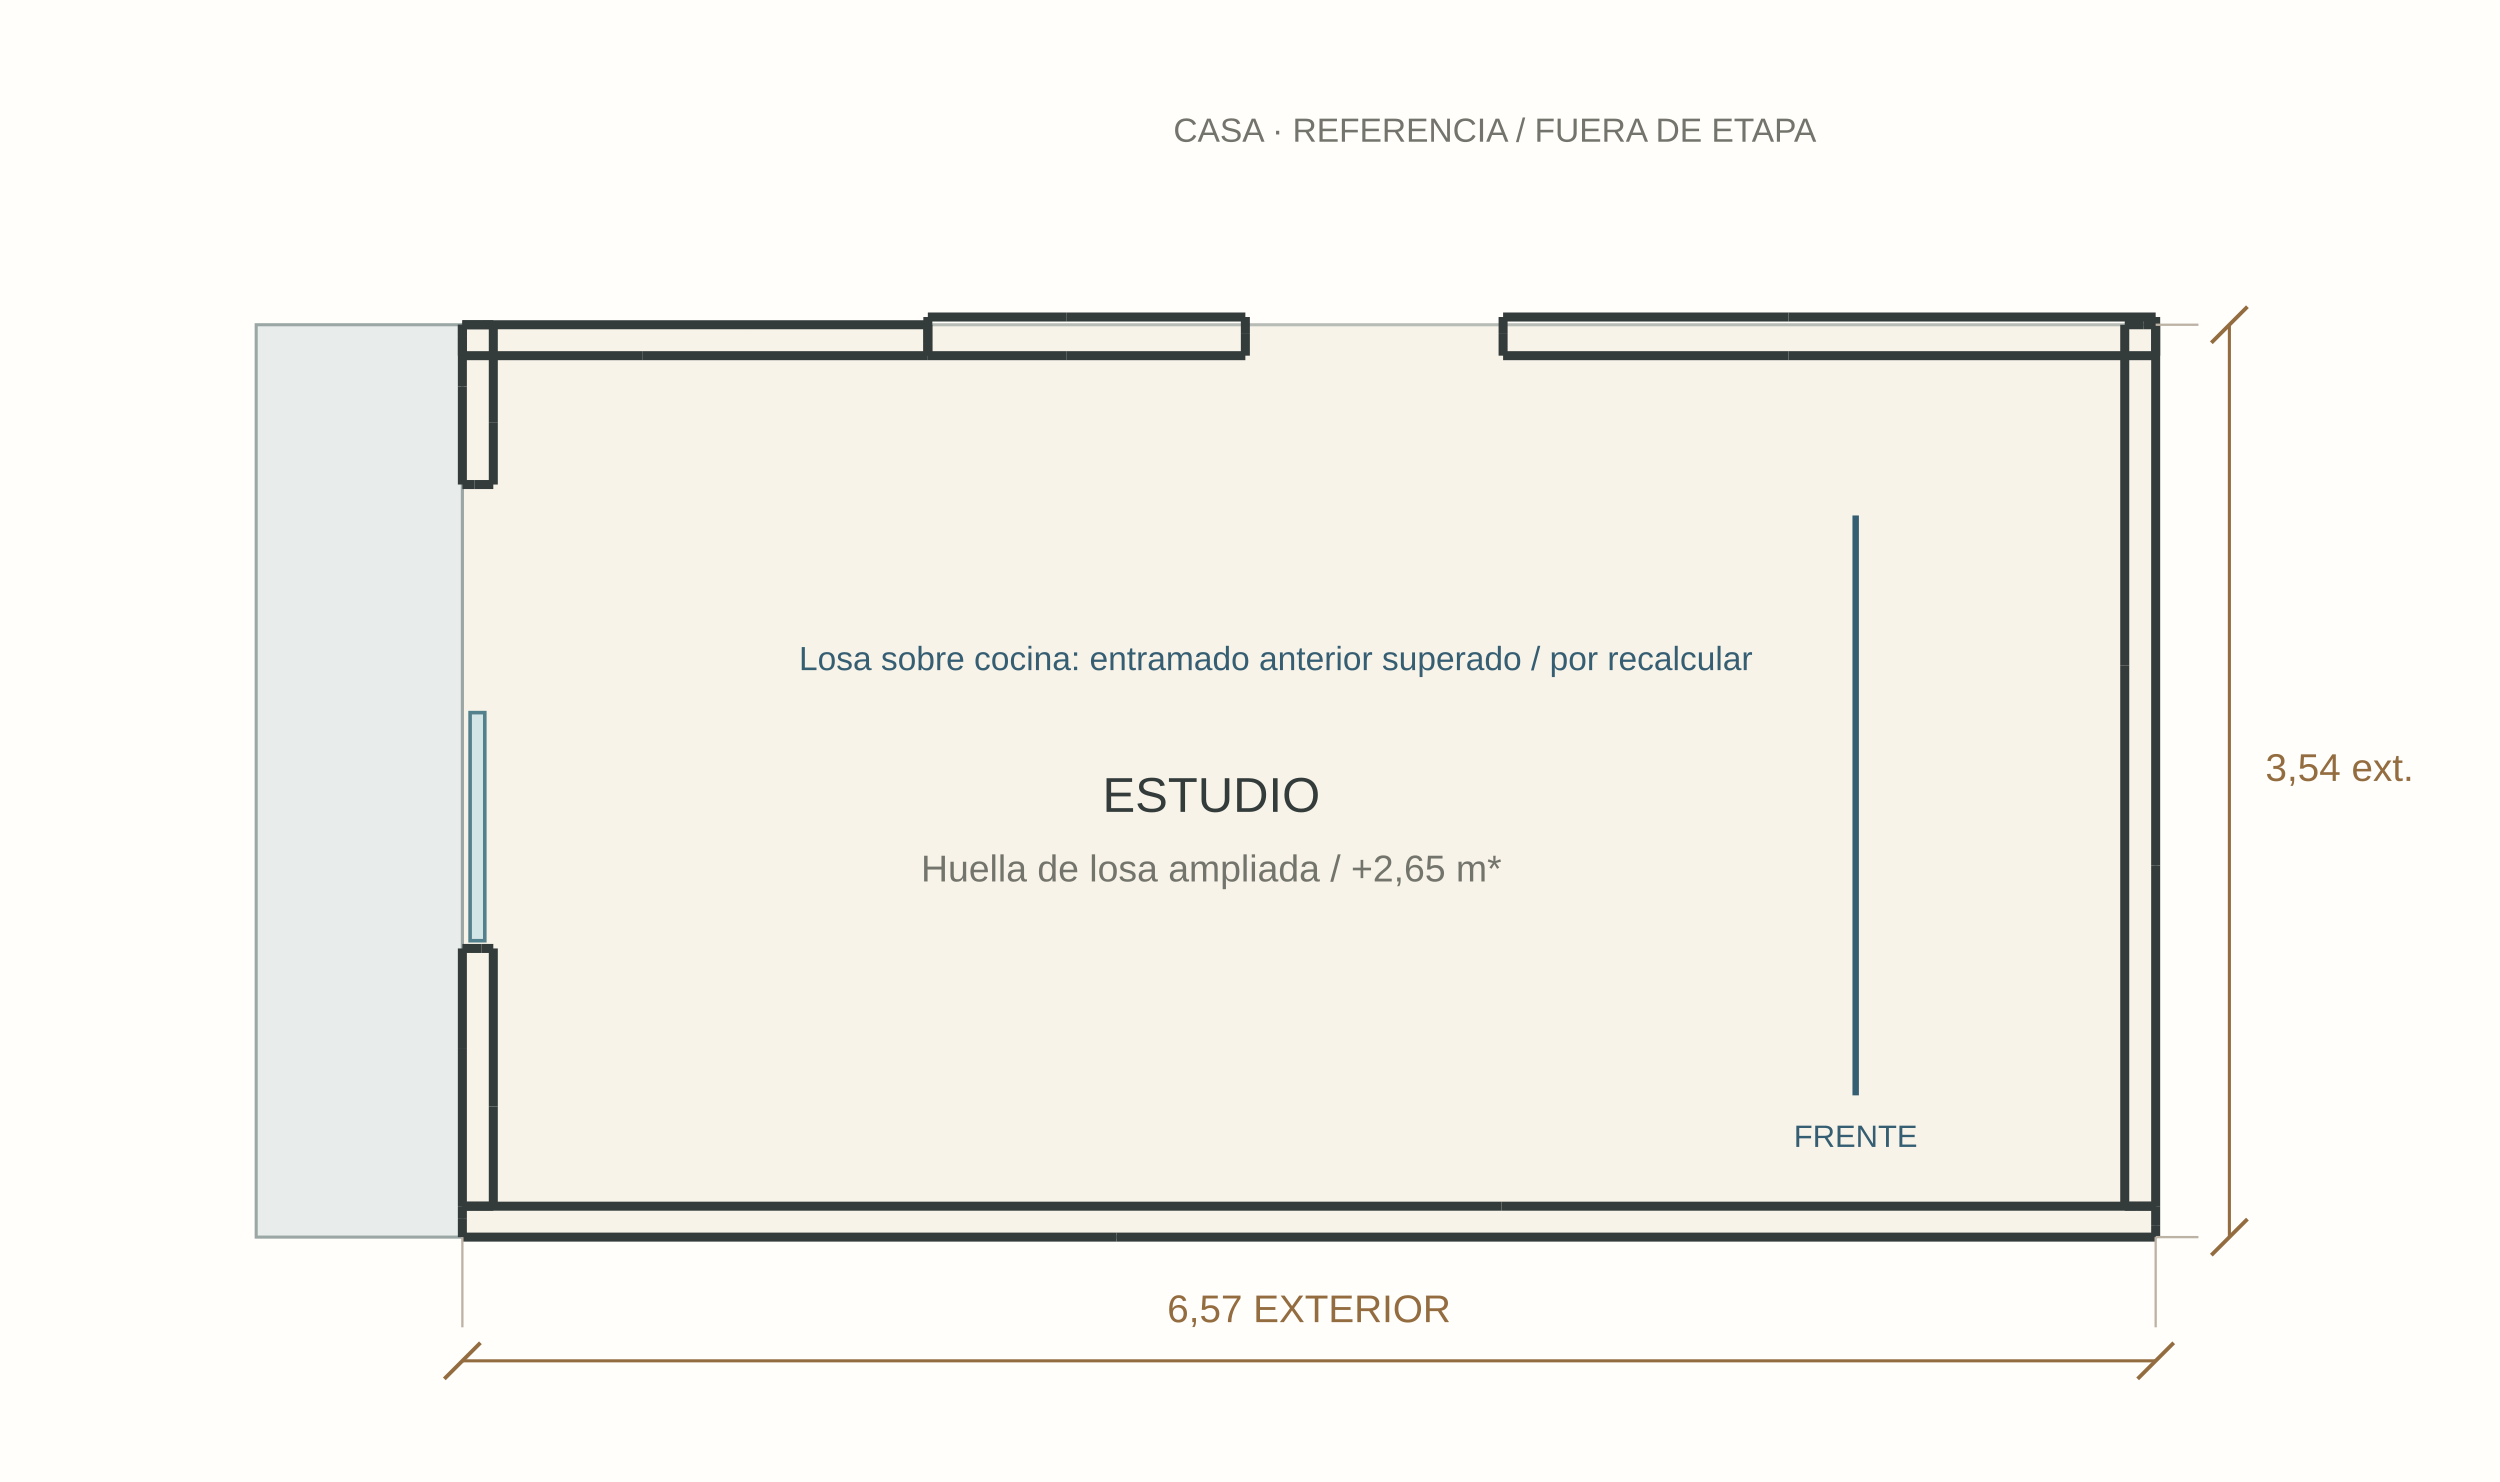
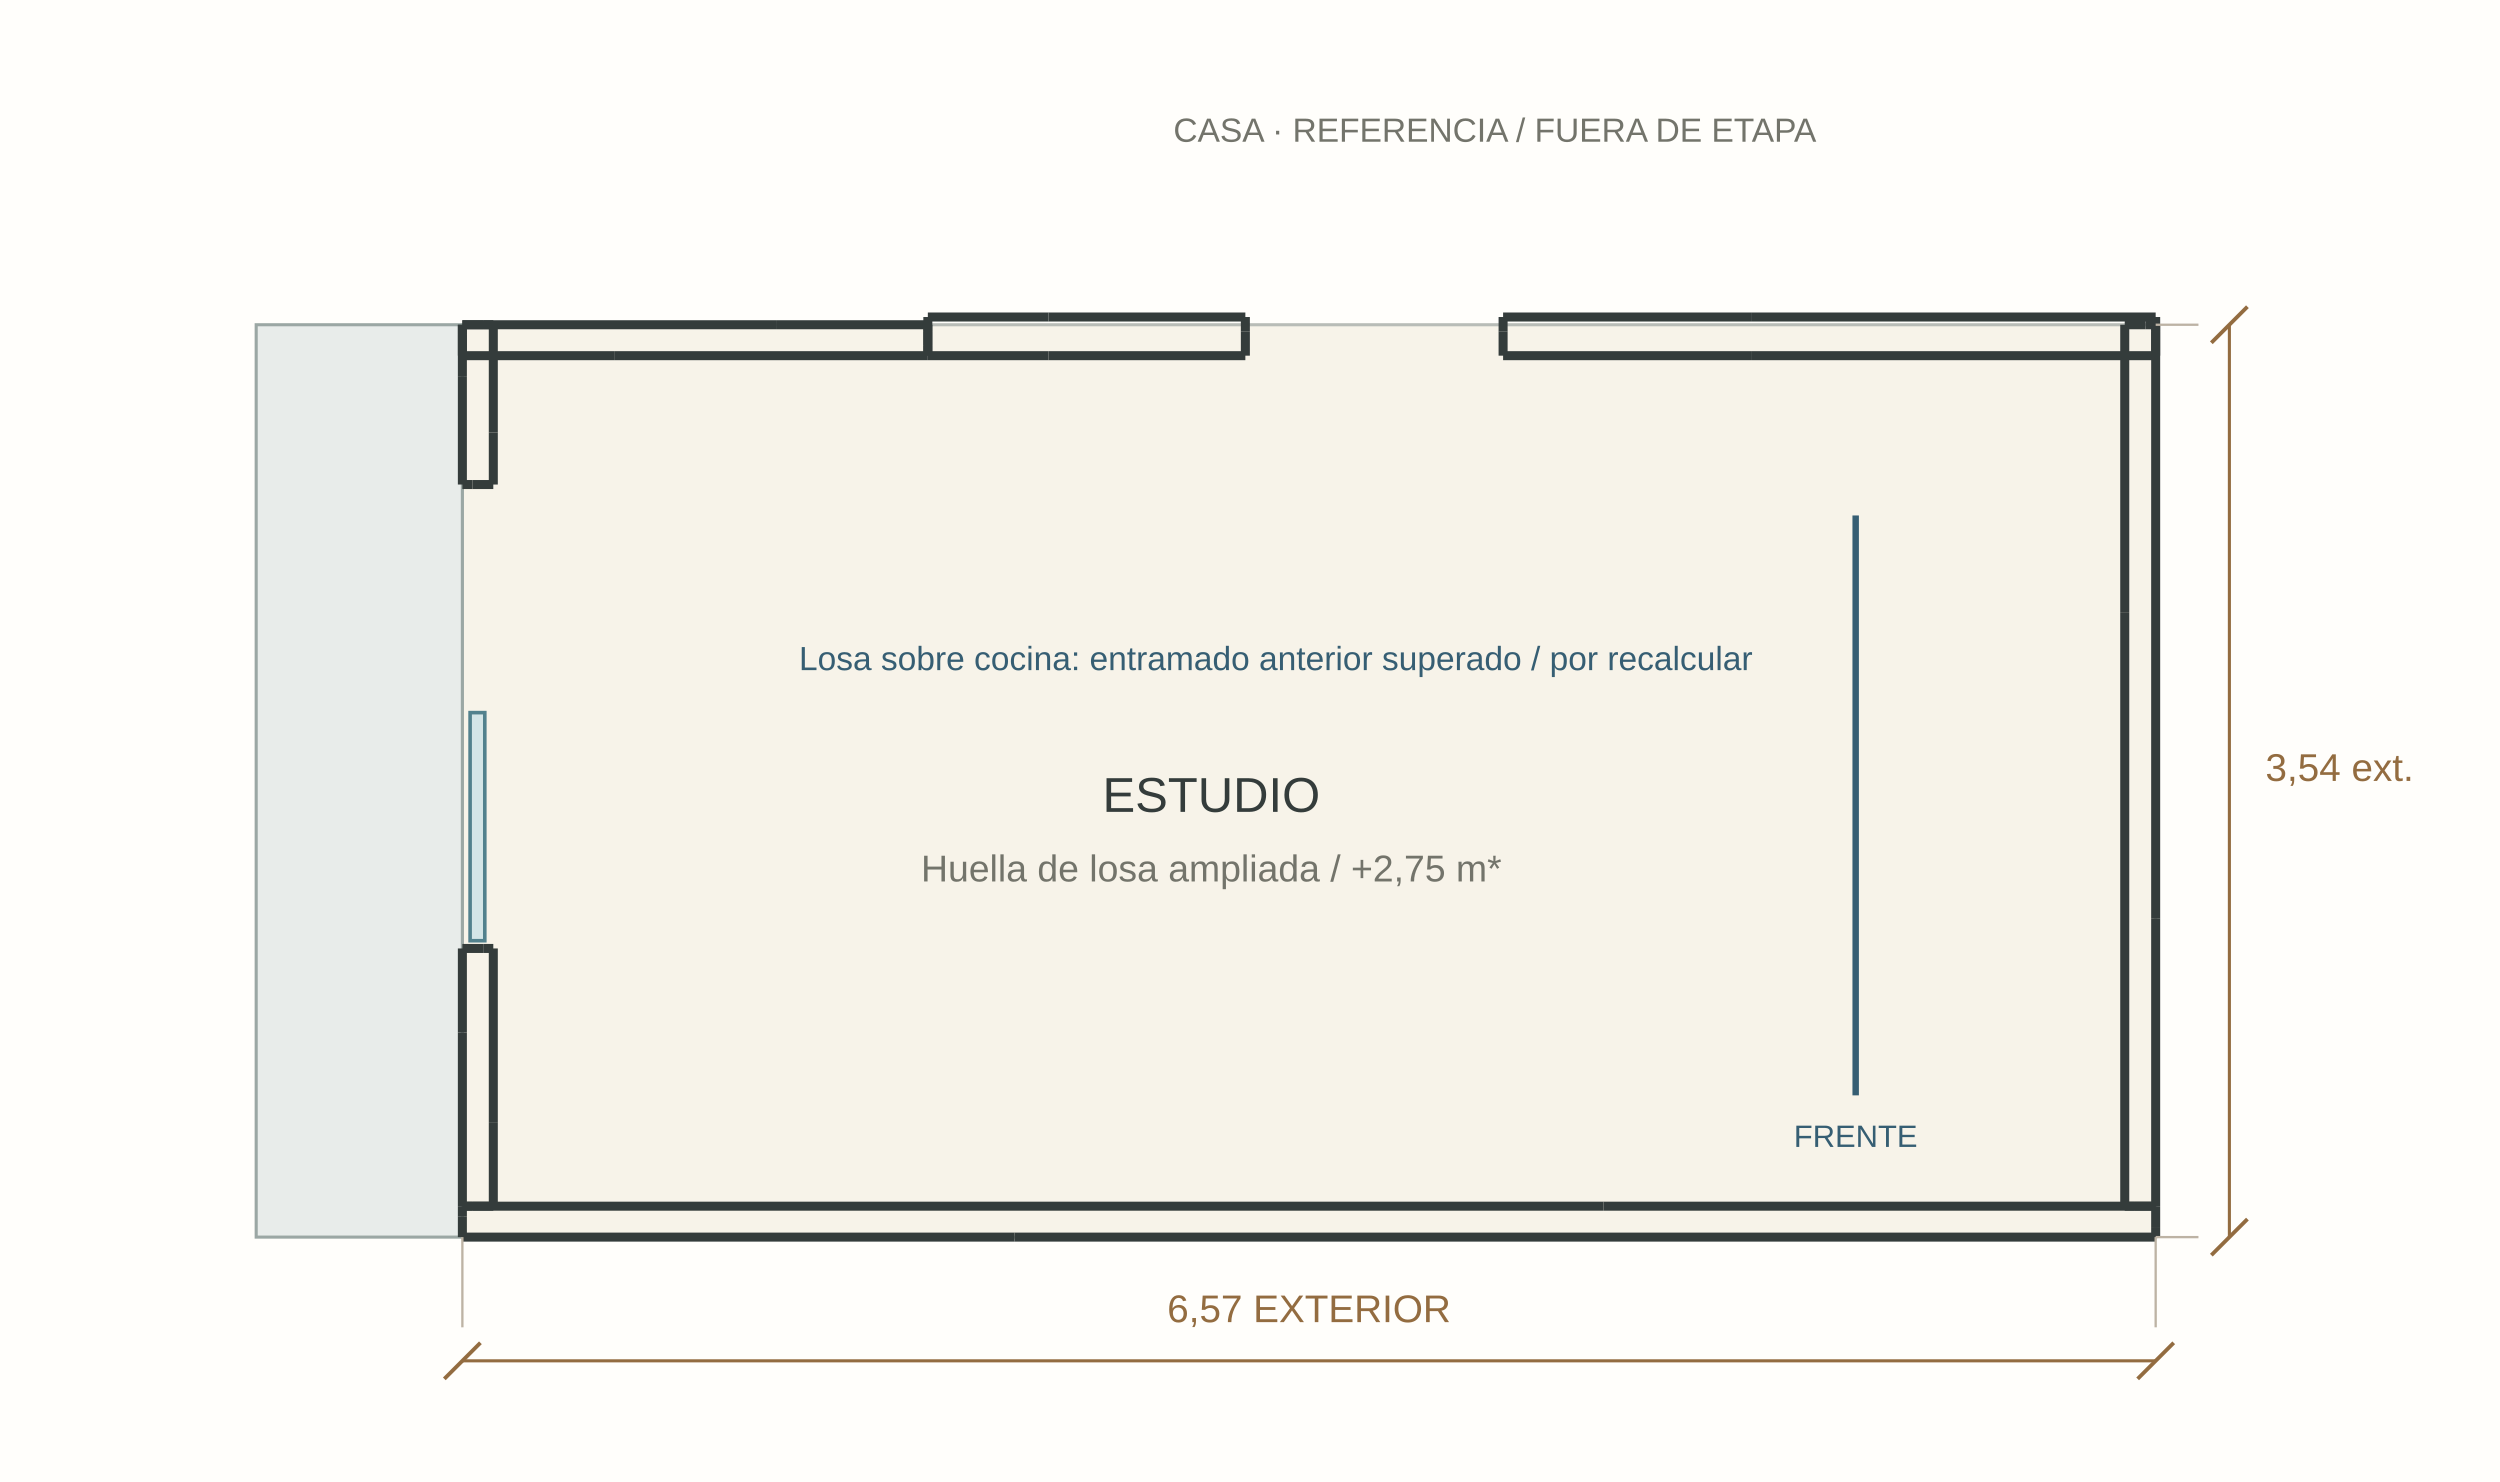
<svg xmlns="http://www.w3.org/2000/svg" viewBox="0 0 776.0 460.0" role="img" aria-label="Losa sobre cocina · Contorno actualizado, apoyos por calcular">
  <rect width="100%" height="100%" fill="#fffefb" />
  <polygon points="143.52,384.0 669.12,384.0 669.12,100.8 143.52,100.8" fill="#f7f3e9" stroke="#b8bcb7" stroke-width="0.96" />
  <polygon points="79.52,384.0 143.52,384.0 143.52,100.8 79.52,100.8" fill="#e8ecea" stroke="#9ba7a4" stroke-width="0.96" />
-   <polyline points="288.0,110.4 288.0,103.65" fill="none" stroke="#343c3b" stroke-width="2.8" />
-   <polyline points="288.0,103.65 288.0,98.4" fill="none" stroke="#343c3b" stroke-width="2.8" />
-   <polyline points="386.56,110.4 331.12,110.4" fill="none" stroke="#343c3b" stroke-width="2.8" />
-   <polyline points="331.12,110.4 288.0,110.4" fill="none" stroke="#343c3b" stroke-width="2.8" />
-   <polyline points="386.56,98.4 331.12,98.4" fill="none" stroke="#343c3b" stroke-width="2.8" />
-   <polyline points="331.12,98.4 288.0,98.4" fill="none" stroke="#343c3b" stroke-width="2.8" />
-   <polyline points="386.56,110.4 386.56,103.65" fill="none" stroke="#343c3b" stroke-width="2.8" />
-   <polyline points="386.56,103.65 386.56,98.4" fill="none" stroke="#343c3b" stroke-width="2.8" />
-   <polyline points="669.12,110.4 555.18,110.4" fill="none" stroke="#343c3b" stroke-width="2.8" />
-   <polyline points="555.18,110.4 466.56,110.4" fill="none" stroke="#343c3b" stroke-width="2.8" />
-   <polyline points="669.12,110.4 669.12,103.65" fill="none" stroke="#343c3b" stroke-width="2.8" />
-   <polyline points="669.12,103.65 669.12,98.4" fill="none" stroke="#343c3b" stroke-width="2.8" />
-   <polyline points="466.56,110.4 466.56,103.65" fill="none" stroke="#343c3b" stroke-width="2.8" />
-   <polyline points="466.56,103.65 466.56,98.4" fill="none" stroke="#343c3b" stroke-width="2.8" />
-   <polyline points="669.12,98.4 555.18,98.4" fill="none" stroke="#343c3b" stroke-width="2.8" />
-   <polyline points="555.18,98.4 466.56,98.4" fill="none" stroke="#343c3b" stroke-width="2.8" />
-   <polyline points="669.12,384.0 346.593,384.0" fill="none" stroke="#343c3b" stroke-width="2.8" />
-   <polyline points="346.593,384.0 143.52,384.0" fill="none" stroke="#343c3b" stroke-width="2.8" />
-   <polyline points="669.12,374.4 669.12,380.291" fill="none" stroke="#343c3b" stroke-width="2.8" />
-   <polyline points="669.12,380.291 669.12,384.0" fill="none" stroke="#343c3b" stroke-width="2.8" />
-   <polyline points="143.52,374.4 466.047,374.4" fill="none" stroke="#343c3b" stroke-width="2.8" />
-   <polyline points="466.047,374.4 669.12,374.4" fill="none" stroke="#343c3b" stroke-width="2.8" />
-   <polyline points="143.52,384.0 143.52,378.109" fill="none" stroke="#343c3b" stroke-width="2.8" />
-   <polyline points="143.52,378.109 143.52,374.4" fill="none" stroke="#343c3b" stroke-width="2.8" />
-   <polyline points="669.12,374.4 663.229,374.4" fill="none" stroke="#343c3b" stroke-width="2.8" />
-   <polyline points="663.229,374.4 659.52,374.4" fill="none" stroke="#343c3b" stroke-width="2.8" />
-   <polyline points="669.12,100.8 669.12,268.691" fill="none" stroke="#343c3b" stroke-width="2.8" />
-   <polyline points="669.12,268.691 669.12,374.4" fill="none" stroke="#343c3b" stroke-width="2.8" />
-   <polyline points="659.52,100.8 665.411,100.8" fill="none" stroke="#343c3b" stroke-width="2.8" />
-   <polyline points="665.411,100.8 669.12,100.8" fill="none" stroke="#343c3b" stroke-width="2.8" />
-   <polyline points="659.52,374.4 659.52,206.509" fill="none" stroke="#343c3b" stroke-width="2.8" />
-   <polyline points="659.52,206.509 659.52,100.8" fill="none" stroke="#343c3b" stroke-width="2.8" />
-   <polyline points="153.12,374.4 147.229,374.4" fill="none" stroke="#343c3b" stroke-width="2.8" />
-   <polyline points="147.229,374.4 143.52,374.4" fill="none" stroke="#343c3b" stroke-width="2.8" />
-   <polyline points="153.12,294.4 153.12,343.491" fill="none" stroke="#343c3b" stroke-width="2.8" />
-   <polyline points="153.12,343.491 153.12,374.4" fill="none" stroke="#343c3b" stroke-width="2.8" />
-   <polyline points="143.52,294.4 149.411,294.4" fill="none" stroke="#343c3b" stroke-width="2.8" />
-   <polyline points="149.411,294.4 153.12,294.4" fill="none" stroke="#343c3b" stroke-width="2.8" />
-   <polyline points="143.52,374.4 143.52,325.309" fill="none" stroke="#343c3b" stroke-width="2.8" />
-   <polyline points="143.52,325.309 143.52,294.4" fill="none" stroke="#343c3b" stroke-width="2.8" />
-   <polyline points="153.12,150.4 147.229,150.4" fill="none" stroke="#343c3b" stroke-width="2.8" />
-   <polyline points="147.229,150.4 143.52,150.4" fill="none" stroke="#343c3b" stroke-width="2.8" />
-   <polyline points="153.12,100.8 153.12,131.236" fill="none" stroke="#343c3b" stroke-width="2.8" />
-   <polyline points="153.12,131.236 153.12,150.4" fill="none" stroke="#343c3b" stroke-width="2.8" />
-   <polyline points="143.52,100.8 149.411,100.8" fill="none" stroke="#343c3b" stroke-width="2.8" />
-   <polyline points="149.411,100.8 153.12,100.8" fill="none" stroke="#343c3b" stroke-width="2.8" />
-   <polyline points="143.52,150.4 143.52,119.964" fill="none" stroke="#343c3b" stroke-width="2.8" />
-   <polyline points="143.52,119.964 143.52,100.8" fill="none" stroke="#343c3b" stroke-width="2.8" />
-   <polyline points="288.0,110.4 199.342,110.4" fill="none" stroke="#343c3b" stroke-width="2.8" />
-   <polyline points="199.342,110.4 143.52,110.4" fill="none" stroke="#343c3b" stroke-width="2.8" />
-   <polyline points="288.0,100.8 288.0,106.691" fill="none" stroke="#343c3b" stroke-width="2.8" />
-   <polyline points="288.0,106.691 288.0,110.4" fill="none" stroke="#343c3b" stroke-width="2.8" />
-   <polyline points="143.52,100.8 232.178,100.8" fill="none" stroke="#343c3b" stroke-width="2.8" />
-   <polyline points="232.178,100.8 288.0,100.8" fill="none" stroke="#343c3b" stroke-width="2.8" />
-   <polyline points="143.52,110.4 143.52,104.509" fill="none" stroke="#343c3b" stroke-width="2.8" />
-   <polyline points="143.52,104.509 143.52,100.8" fill="none" stroke="#343c3b" stroke-width="2.8" />
+   <polyline points="288.0,110.4 288.0,102.96" fill="none" stroke="#343c3b" stroke-width="2.8" />
+   <polyline points="288.0,102.96 288.0,98.4" fill="none" stroke="#343c3b" stroke-width="2.8" />
+   <polyline points="386.56,110.4 325.453,110.4" fill="none" stroke="#343c3b" stroke-width="2.8" />
+   <polyline points="325.453,110.4 288.0,110.4" fill="none" stroke="#343c3b" stroke-width="2.8" />
+   <polyline points="386.56,98.4 325.453,98.4" fill="none" stroke="#343c3b" stroke-width="2.8" />
+   <polyline points="325.453,98.4 288.0,98.4" fill="none" stroke="#343c3b" stroke-width="2.8" />
+   <polyline points="386.56,110.4 386.56,102.96" fill="none" stroke="#343c3b" stroke-width="2.8" />
+   <polyline points="386.56,102.96 386.56,98.4" fill="none" stroke="#343c3b" stroke-width="2.8" />
+   <polyline points="669.12,110.4 543.533,110.4" fill="none" stroke="#343c3b" stroke-width="2.8" />
+   <polyline points="543.533,110.4 466.56,110.4" fill="none" stroke="#343c3b" stroke-width="2.8" />
+   <polyline points="669.12,110.4 669.12,102.96" fill="none" stroke="#343c3b" stroke-width="2.8" />
+   <polyline points="669.12,102.96 669.12,98.4" fill="none" stroke="#343c3b" stroke-width="2.8" />
+   <polyline points="466.56,110.4 466.56,102.96" fill="none" stroke="#343c3b" stroke-width="2.8" />
+   <polyline points="466.56,102.96 466.56,98.4" fill="none" stroke="#343c3b" stroke-width="2.8" />
+   <polyline points="669.12,98.4 543.533,98.4" fill="none" stroke="#343c3b" stroke-width="2.8" />
+   <polyline points="543.533,98.4 466.56,98.4" fill="none" stroke="#343c3b" stroke-width="2.8" />
+   <polyline points="669.12,384.0 314.911,384.0" fill="none" stroke="#343c3b" stroke-width="2.8" />
+   <polyline points="314.911,384.0 143.52,384.0" fill="none" stroke="#343c3b" stroke-width="2.8" />
+   <polyline points="669.12,374.4 669.12,380.87" fill="none" stroke="#343c3b" stroke-width="2.8" />
+   <polyline points="669.12,380.87 669.12,384.0" fill="none" stroke="#343c3b" stroke-width="2.8" />
+   <polyline points="143.52,374.4 497.729,374.4" fill="none" stroke="#343c3b" stroke-width="2.8" />
+   <polyline points="497.729,374.4 669.12,374.4" fill="none" stroke="#343c3b" stroke-width="2.8" />
+   <polyline points="143.52,384.0 143.52,377.53" fill="none" stroke="#343c3b" stroke-width="2.8" />
+   <polyline points="143.52,377.53 143.52,374.4" fill="none" stroke="#343c3b" stroke-width="2.8" />
+   <polyline points="669.12,374.4 662.65,374.4" fill="none" stroke="#343c3b" stroke-width="2.8" />
+   <polyline points="662.65,374.4 659.52,374.4" fill="none" stroke="#343c3b" stroke-width="2.8" />
+   <polyline points="669.12,100.8 669.12,285.183" fill="none" stroke="#343c3b" stroke-width="2.8" />
+   <polyline points="669.12,285.183 669.12,374.4" fill="none" stroke="#343c3b" stroke-width="2.8" />
+   <polyline points="659.52,100.8 665.99,100.8" fill="none" stroke="#343c3b" stroke-width="2.8" />
+   <polyline points="665.99,100.8 669.12,100.8" fill="none" stroke="#343c3b" stroke-width="2.8" />
+   <polyline points="659.52,374.4 659.52,190.017" fill="none" stroke="#343c3b" stroke-width="2.8" />
+   <polyline points="659.52,190.017 659.52,100.8" fill="none" stroke="#343c3b" stroke-width="2.8" />
+   <polyline points="153.12,374.4 146.65,374.4" fill="none" stroke="#343c3b" stroke-width="2.8" />
+   <polyline points="146.65,374.4 143.52,374.4" fill="none" stroke="#343c3b" stroke-width="2.8" />
+   <polyline points="153.12,294.4 153.12,348.313" fill="none" stroke="#343c3b" stroke-width="2.8" />
+   <polyline points="153.12,348.313 153.12,374.4" fill="none" stroke="#343c3b" stroke-width="2.8" />
+   <polyline points="143.52,294.4 149.99,294.4" fill="none" stroke="#343c3b" stroke-width="2.8" />
+   <polyline points="149.99,294.4 153.12,294.4" fill="none" stroke="#343c3b" stroke-width="2.8" />
+   <polyline points="143.52,374.4 143.52,320.487" fill="none" stroke="#343c3b" stroke-width="2.8" />
+   <polyline points="143.52,320.487 143.52,294.4" fill="none" stroke="#343c3b" stroke-width="2.8" />
+   <polyline points="153.12,150.4 146.65,150.4" fill="none" stroke="#343c3b" stroke-width="2.8" />
+   <polyline points="146.65,150.4 143.52,150.4" fill="none" stroke="#343c3b" stroke-width="2.8" />
+   <polyline points="153.12,100.8 153.12,134.226" fill="none" stroke="#343c3b" stroke-width="2.8" />
+   <polyline points="153.12,134.226 153.12,150.4" fill="none" stroke="#343c3b" stroke-width="2.8" />
+   <polyline points="143.52,100.8 149.99,100.8" fill="none" stroke="#343c3b" stroke-width="2.8" />
+   <polyline points="149.99,100.8 153.12,100.8" fill="none" stroke="#343c3b" stroke-width="2.8" />
+   <polyline points="143.52,150.4 143.52,116.974" fill="none" stroke="#343c3b" stroke-width="2.8" />
+   <polyline points="143.52,116.974 143.52,100.8" fill="none" stroke="#343c3b" stroke-width="2.8" />
+   <polyline points="288.0,110.4 190.633,110.4" fill="none" stroke="#343c3b" stroke-width="2.8" />
+   <polyline points="190.633,110.4 143.52,110.4" fill="none" stroke="#343c3b" stroke-width="2.8" />
+   <polyline points="288.0,100.8 288.0,107.27" fill="none" stroke="#343c3b" stroke-width="2.8" />
+   <polyline points="288.0,107.27 288.0,110.4" fill="none" stroke="#343c3b" stroke-width="2.8" />
+   <polyline points="143.52,100.8 240.887,100.8" fill="none" stroke="#343c3b" stroke-width="2.8" />
+   <polyline points="240.887,100.8 288.0,100.8" fill="none" stroke="#343c3b" stroke-width="2.8" />
+   <polyline points="143.52,110.4 143.52,103.93" fill="none" stroke="#343c3b" stroke-width="2.8" />
+   <polyline points="143.52,103.93 143.52,100.8" fill="none" stroke="#343c3b" stroke-width="2.8" />
  <polygon points="145.92,292.0 150.48,292.0 150.48,221.2 145.92,221.2" fill="#d4e5e7" stroke="#52818d" stroke-width="1.12" />
  <text x="376.0" y="252.0" font-family="Arial,sans-serif" font-size="15.2" fill="#343c3b" text-anchor="middle">ESTUDIO</text>
-   <text x="376.0" y="273.6" font-family="Arial,sans-serif" font-size="11.6" fill="#73746b" text-anchor="middle">Huella de losa ampliada / +2,65 m*</text>
+   <text x="376.0" y="273.6" font-family="Arial,sans-serif" font-size="11.6" fill="#73746b" text-anchor="middle">Huella de losa ampliada / +2,75 m*</text>
  <polyline points="143.52,384.0 143.52,412.0" fill="none" stroke="#bdb3a4" stroke-width="0.72" data-plan-dimensions="true" />
  <polyline points="669.12,384.0 669.12,412.0" fill="none" stroke="#bdb3a4" stroke-width="0.72" data-plan-dimensions="true" />
  <polyline points="143.52,422.4 669.12,422.4" fill="none" stroke="#936c40" stroke-width="0.96" data-plan-dimensions="true" />
  <polyline points="137.92,428.0 149.12,416.8" fill="none" stroke="#936c40" stroke-width="1.2" data-plan-dimensions="true" />
  <polyline points="663.52,428.0 674.72,416.8" fill="none" stroke="#936c40" stroke-width="1.2" data-plan-dimensions="true" />
  <text x="406.32" y="410.4" font-family="Arial,sans-serif" font-size="12.0" fill="#936c40" text-anchor="middle" data-plan-dimensions="true">6,57 EXTERIOR</text>
  <polyline points="669.12,384.0 682.4,384.0" fill="none" stroke="#bdb3a4" stroke-width="0.72" data-plan-dimensions="true" />
  <polyline points="669.12,100.8 682.4,100.8" fill="none" stroke="#bdb3a4" stroke-width="0.72" data-plan-dimensions="true" />
  <polyline points="692.0,384.0 692.0,100.8" fill="none" stroke="#936c40" stroke-width="0.96" data-plan-dimensions="true" />
  <polyline points="686.4,389.6 697.6,378.4" fill="none" stroke="#936c40" stroke-width="1.2" data-plan-dimensions="true" />
  <polyline points="686.4,106.4 697.6,95.2" fill="none" stroke="#936c40" stroke-width="1.2" data-plan-dimensions="true" />
  <text x="703.2" y="242.4" font-family="Arial,sans-serif" font-size="12.0" fill="#936c40" text-anchor="start" data-plan-dimensions="true">3,54 ext.</text>
  <text x="464.0" y="44.0" font-family="Arial,sans-serif" font-size="10.4" fill="#73746b" text-anchor="middle">CASA · REFERENCIA / FUERA DE ETAPA</text>
  <text x="396.0" y="208.0" font-family="Arial,sans-serif" font-size="10.4" fill="#365e73" text-anchor="middle">Losa sobre cocina: entramado anterior superado / por recalcular</text>
  <polyline points="576.0,160.0 576.0,340.0" fill="none" stroke="#365e73" stroke-width="2.0" />
  <text x="576.0" y="356.0" font-family="Arial,sans-serif" font-size="9.6" fill="#365e73" text-anchor="middle">FRENTE</text>
</svg>
